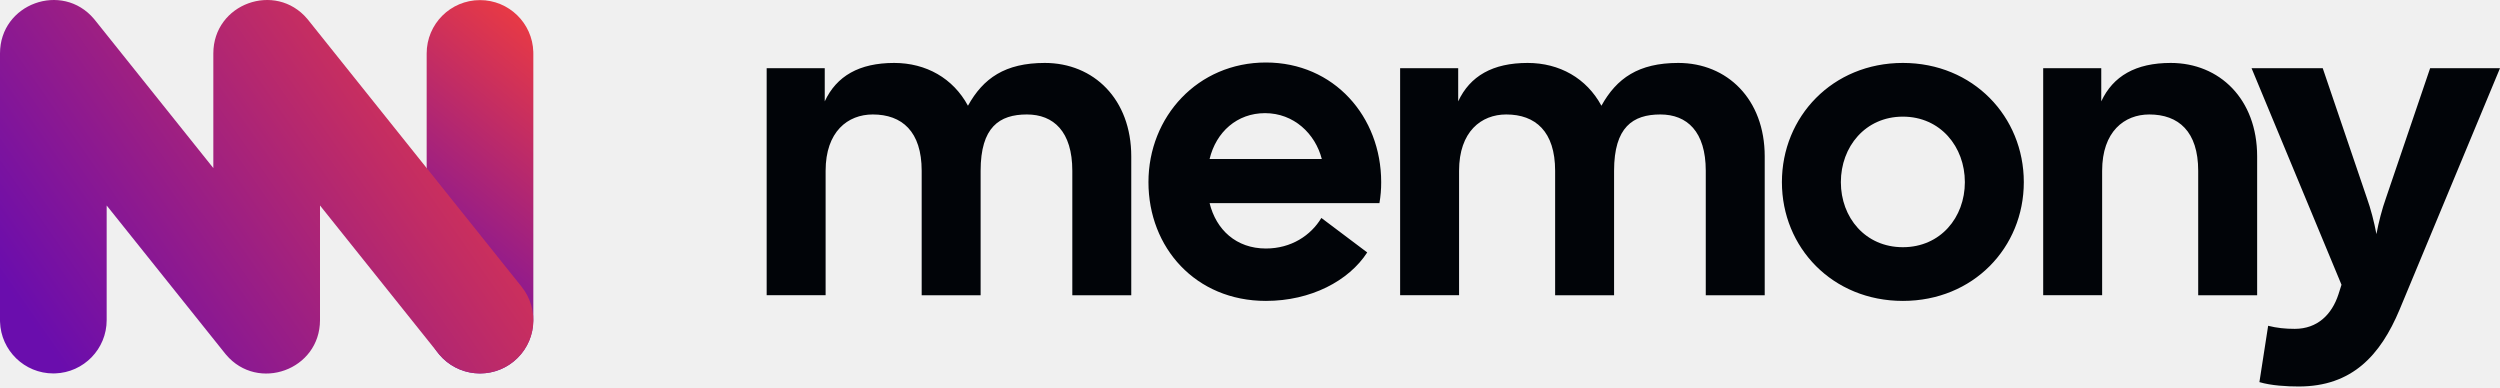
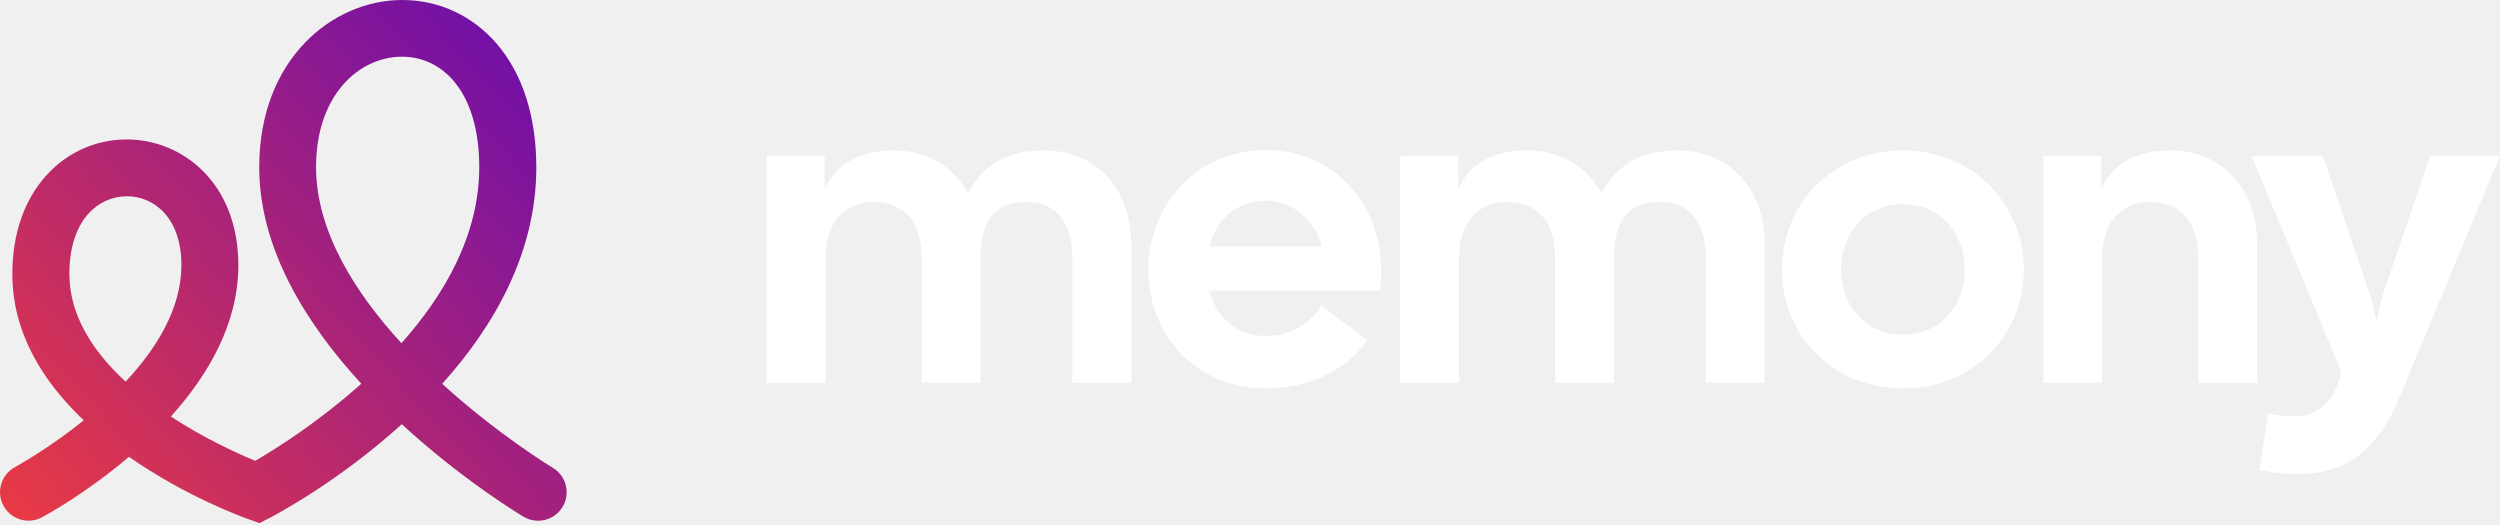
- <svg xmlns="http://www.w3.org/2000/svg" width="600" height="93">
-   <style>@media (prefers-color-scheme:dark){.a{fill:#fff}}</style>
+ <svg xmlns="http://www.w3.org/2000/svg" width="600" height="126">
  <defs>
-     <linearGradient id="a" x1="63.654%" x2="40.097%" y1="0%" y2="100%">
-       <stop offset="0%" stop-color="#E63946" />
-       <stop offset="100%" stop-color="#6A0DAD" />
-     </linearGradient>
-     <linearGradient id="b" x1="100%" x2="0%" y1="25.473%" y2="74.527%">
-       <stop offset="0%" stop-color="#E63946" />
-       <stop offset="100%" stop-color="#6A0DAD" />
+     <linearGradient id="a" x1="100%" x2="0%" y1="7.383%" y2="92.617%">
+       <stop offset="0%" stop-color="#6A0DAD" />
+       <stop offset="100%" stop-color="#E63946" />
    </linearGradient>
  </defs>
-   <path class="a" fill="#010408" d="M198.147 70.855V40.99c0-9.432 5.345-13.518 11.318-13.518 7.021 0 11.737 4.086 11.737 13.518v29.866h14.147V40.99c0-10.48 4.506-13.518 11.108-13.518 6.393 0 10.899 4.086 10.899 13.518v29.866h14.147V37.531c0-13.728-9.012-22.426-20.75-22.426-9.535 0-14.775 3.668-18.443 10.27-3.563-6.602-10.06-10.27-17.71-10.27-8.384 0-13.833 3.144-16.662 9.222v-7.965H184v54.493zm105.672 1.363c10.794 0 19.91-4.82 24.312-11.633l-11.003-8.278c-2.515 4.191-7.23 7.335-13.309 7.335-7.126 0-11.947-4.506-13.518-10.898h40.764a28.7 28.7 0 0 0 .42-5.03c0-15.72-11.318-28.714-27.666-28.714s-28.19 12.994-28.19 28.714 11.318 28.504 28.19 28.504m13.414-34.058H290.3c1.571-6.498 6.602-11.004 13.308-11.004 6.917 0 12.052 4.925 13.624 11.004m32.944 32.695V40.99c0-9.432 5.345-13.518 11.318-13.518 7.021 0 11.737 4.086 11.737 13.518v29.866h14.147V40.99c0-10.48 4.506-13.518 11.108-13.518 6.393 0 10.899 4.086 10.899 13.518v29.866h14.147V37.531c0-13.728-9.012-22.426-20.749-22.426-9.536 0-14.776 3.668-18.444 10.27-3.563-6.602-10.06-10.27-17.71-10.27-8.384 0-13.833 3.144-16.662 9.222v-7.965H336.03v54.493zm106.51 1.363c16.872 0 29.028-12.785 29.028-28.504s-12.156-28.61-29.028-28.61c-16.871 0-29.028 12.89-29.028 28.61s12.157 28.504 29.028 28.504m0-12.89c-9.012 0-14.88-7.126-14.88-15.614 0-8.489 5.868-15.72 14.88-15.72s14.881 7.231 14.881 15.72c0 8.488-5.868 15.614-14.88 15.614m47.826 11.527V40.99c0-9.432 5.344-13.518 11.318-13.518 7.02 0 11.737 4.086 11.737 13.518v29.866h14.147V37.531c0-13.728-9.012-22.426-20.75-22.426-8.383 0-13.832 3.144-16.662 9.222v-7.965h-13.937v54.493zm47.177 21.902c12.785 0 19.596-7.44 24.207-18.444L600 16.363h-16.767l-10.584 31.123c-.943 2.62-1.782 5.869-2.306 8.698-.524-2.83-1.362-6.078-2.305-8.698l-10.584-31.124h-17.082L561.96 68.34l-.734 2.306c-1.572 4.82-5.03 8.278-10.48 8.278-2.305 0-4.296-.21-6.392-.733l-2.096 13.518c2.83.839 6.602 1.048 9.432 1.048" />
-   <path fill="url(#a)" d="M115.2.025c6.935 0 12.583 5.517 12.793 12.402l.007.398v64c0 7.07-5.731 12.8-12.8 12.8-6.936 0-12.584-5.517-12.794-12.401l-.006-.399v-64c0-7.069 5.73-12.8 12.8-12.8" />
-   <path fill="url(#b)" d="M51.2 12.825C51.2.855 66.11-4.503 73.748 4.53l.247.3 51.2 63.999c4.416 5.52 3.52 13.575-2 17.991-5.407 4.326-13.247 3.556-17.716-1.667l-.275-.332L76.8 49.315v27.51c0 11.97-14.91 17.328-22.549 8.296l-.246-.3L25.6 49.315v27.51c0 6.936-5.517 12.583-12.401 12.794l-.399.006C5.864 89.625.217 84.108.006 77.224L0 76.825v-64C0 .855 14.91-4.503 22.549 4.53l.246.3L51.2 40.336z" />
+   <path fill="#FFF" d="M198.147 91.855V61.99c0-9.432 5.345-13.518 11.318-13.518 7.021 0 11.737 4.086 11.737 13.518v29.866h14.147V61.99c0-10.48 4.506-13.518 11.108-13.518 6.393 0 10.899 4.086 10.899 13.518v29.866h14.147V58.531c0-13.728-9.012-22.426-20.75-22.426-9.535 0-14.775 3.668-18.443 10.27-3.563-6.602-10.06-10.27-17.71-10.27-8.384 0-13.833 3.144-16.662 9.222v-7.965H184v54.493zm105.672 1.363c10.794 0 19.91-4.82 24.312-11.633l-11.003-8.278c-2.515 4.191-7.23 7.335-13.309 7.335-7.126 0-11.947-4.506-13.518-10.898h40.764a28.7 28.7 0 0 0 .42-5.03c0-15.72-11.318-28.714-27.666-28.714s-28.19 12.994-28.19 28.714 11.318 28.504 28.19 28.504m13.414-34.058H290.3c1.571-6.498 6.602-11.004 13.308-11.004 6.917 0 12.052 4.925 13.624 11.004m32.944 32.695V61.99c0-9.432 5.345-13.518 11.318-13.518 7.021 0 11.737 4.086 11.737 13.518v29.866h14.147V61.99c0-10.48 4.506-13.518 11.108-13.518 6.393 0 10.899 4.086 10.899 13.518v29.866h14.147V58.531c0-13.728-9.012-22.426-20.749-22.426-9.536 0-14.776 3.668-18.444 10.27-3.563-6.602-10.06-10.27-17.71-10.27-8.384 0-13.833 3.144-16.662 9.222v-7.965H336.03v54.493zm106.51 1.363c16.872 0 29.028-12.785 29.028-28.504s-12.156-28.61-29.028-28.61c-16.871 0-29.028 12.89-29.028 28.61s12.157 28.504 29.028 28.504m0-12.89c-9.012 0-14.88-7.126-14.88-15.614 0-8.489 5.868-15.72 14.88-15.72s14.881 7.231 14.881 15.72c0 8.488-5.868 15.614-14.88 15.614m47.826 11.527V61.99c0-9.432 5.344-13.518 11.318-13.518 7.02 0 11.737 4.086 11.737 13.518v29.866h14.147V58.531c0-13.728-9.012-22.426-20.75-22.426-8.383 0-13.832 3.144-16.662 9.222v-7.965h-13.937v54.493zm47.177 21.902c12.785 0 19.596-7.44 24.207-18.444L600 37.363h-16.767l-10.584 31.123c-.943 2.62-1.782 5.869-2.306 8.698-.524-2.83-1.362-6.078-2.305-8.698l-10.584-31.124h-17.082L561.96 89.34l-.734 2.306c-1.572 4.82-5.03 8.278-10.48 8.278-2.305 0-4.296-.21-6.392-.733l-2.096 13.518c2.83.839 6.602 1.048 9.432 1.048" />
+   <path fill="url(#a)" d="m62.243 125.53-2.783-.99c-1.129-.414-14.875-5.373-28.51-14.904-10.358 8.815-20 14.05-20.881 14.517-3.333 1.791-7.465.524-9.256-2.81-1.79-3.332-.523-7.465 2.81-9.255.275-.165 7.933-4.325 16.473-11.212C10.51 91.786 2.962 80.08 2.962 65.782c0-9.67 2.865-17.906 8.264-23.8 5.041-5.51 11.845-8.513 19.2-8.513 13.305 0 26.776 10.386 26.776 30.22 0 14.048-7.328 26.444-16.198 36.278 8.126 5.317 16.142 8.926 20.247 10.633 4.71-2.727 15.068-9.2 25.453-18.511-13.112-14.27-24.489-32.312-24.489-51.926C62.215 14.076 79.9 0 96.538 0c8.788 0 16.831 3.719 22.671 10.495 6.226 7.218 9.504 17.493 9.504 29.668 0 20.66-10.275 38.263-22.588 51.954 13.415 12.203 26.28 19.998 26.555 20.164 3.223 1.928 4.297 6.143 2.341 9.366-1.928 3.223-6.143 4.297-9.366 2.369-1.212-.717-14.875-9.008-29.227-22.203-15.178 13.773-30.274 21.734-31.54 22.396l-2.645 1.35zM30.426 47.106c-3.47 0-6.694 1.46-9.118 4.077-3.058 3.333-4.655 8.374-4.655 14.545 0 10.164 5.867 18.842 13.498 25.866 7.355-7.878 13.387-17.52 13.387-27.932 0-11.432-6.583-16.556-13.084-16.556zm66.085-33.497c-10.275 0-20.66 9.118-20.66 26.5 0 15.344 9.366 30.136 20.495 42.257 10.302-11.57 18.676-25.977 18.676-42.257 0-8.87-2.148-16.032-6.198-20.743-3.195-3.718-7.575-5.757-12.313-5.757" />
</svg>
